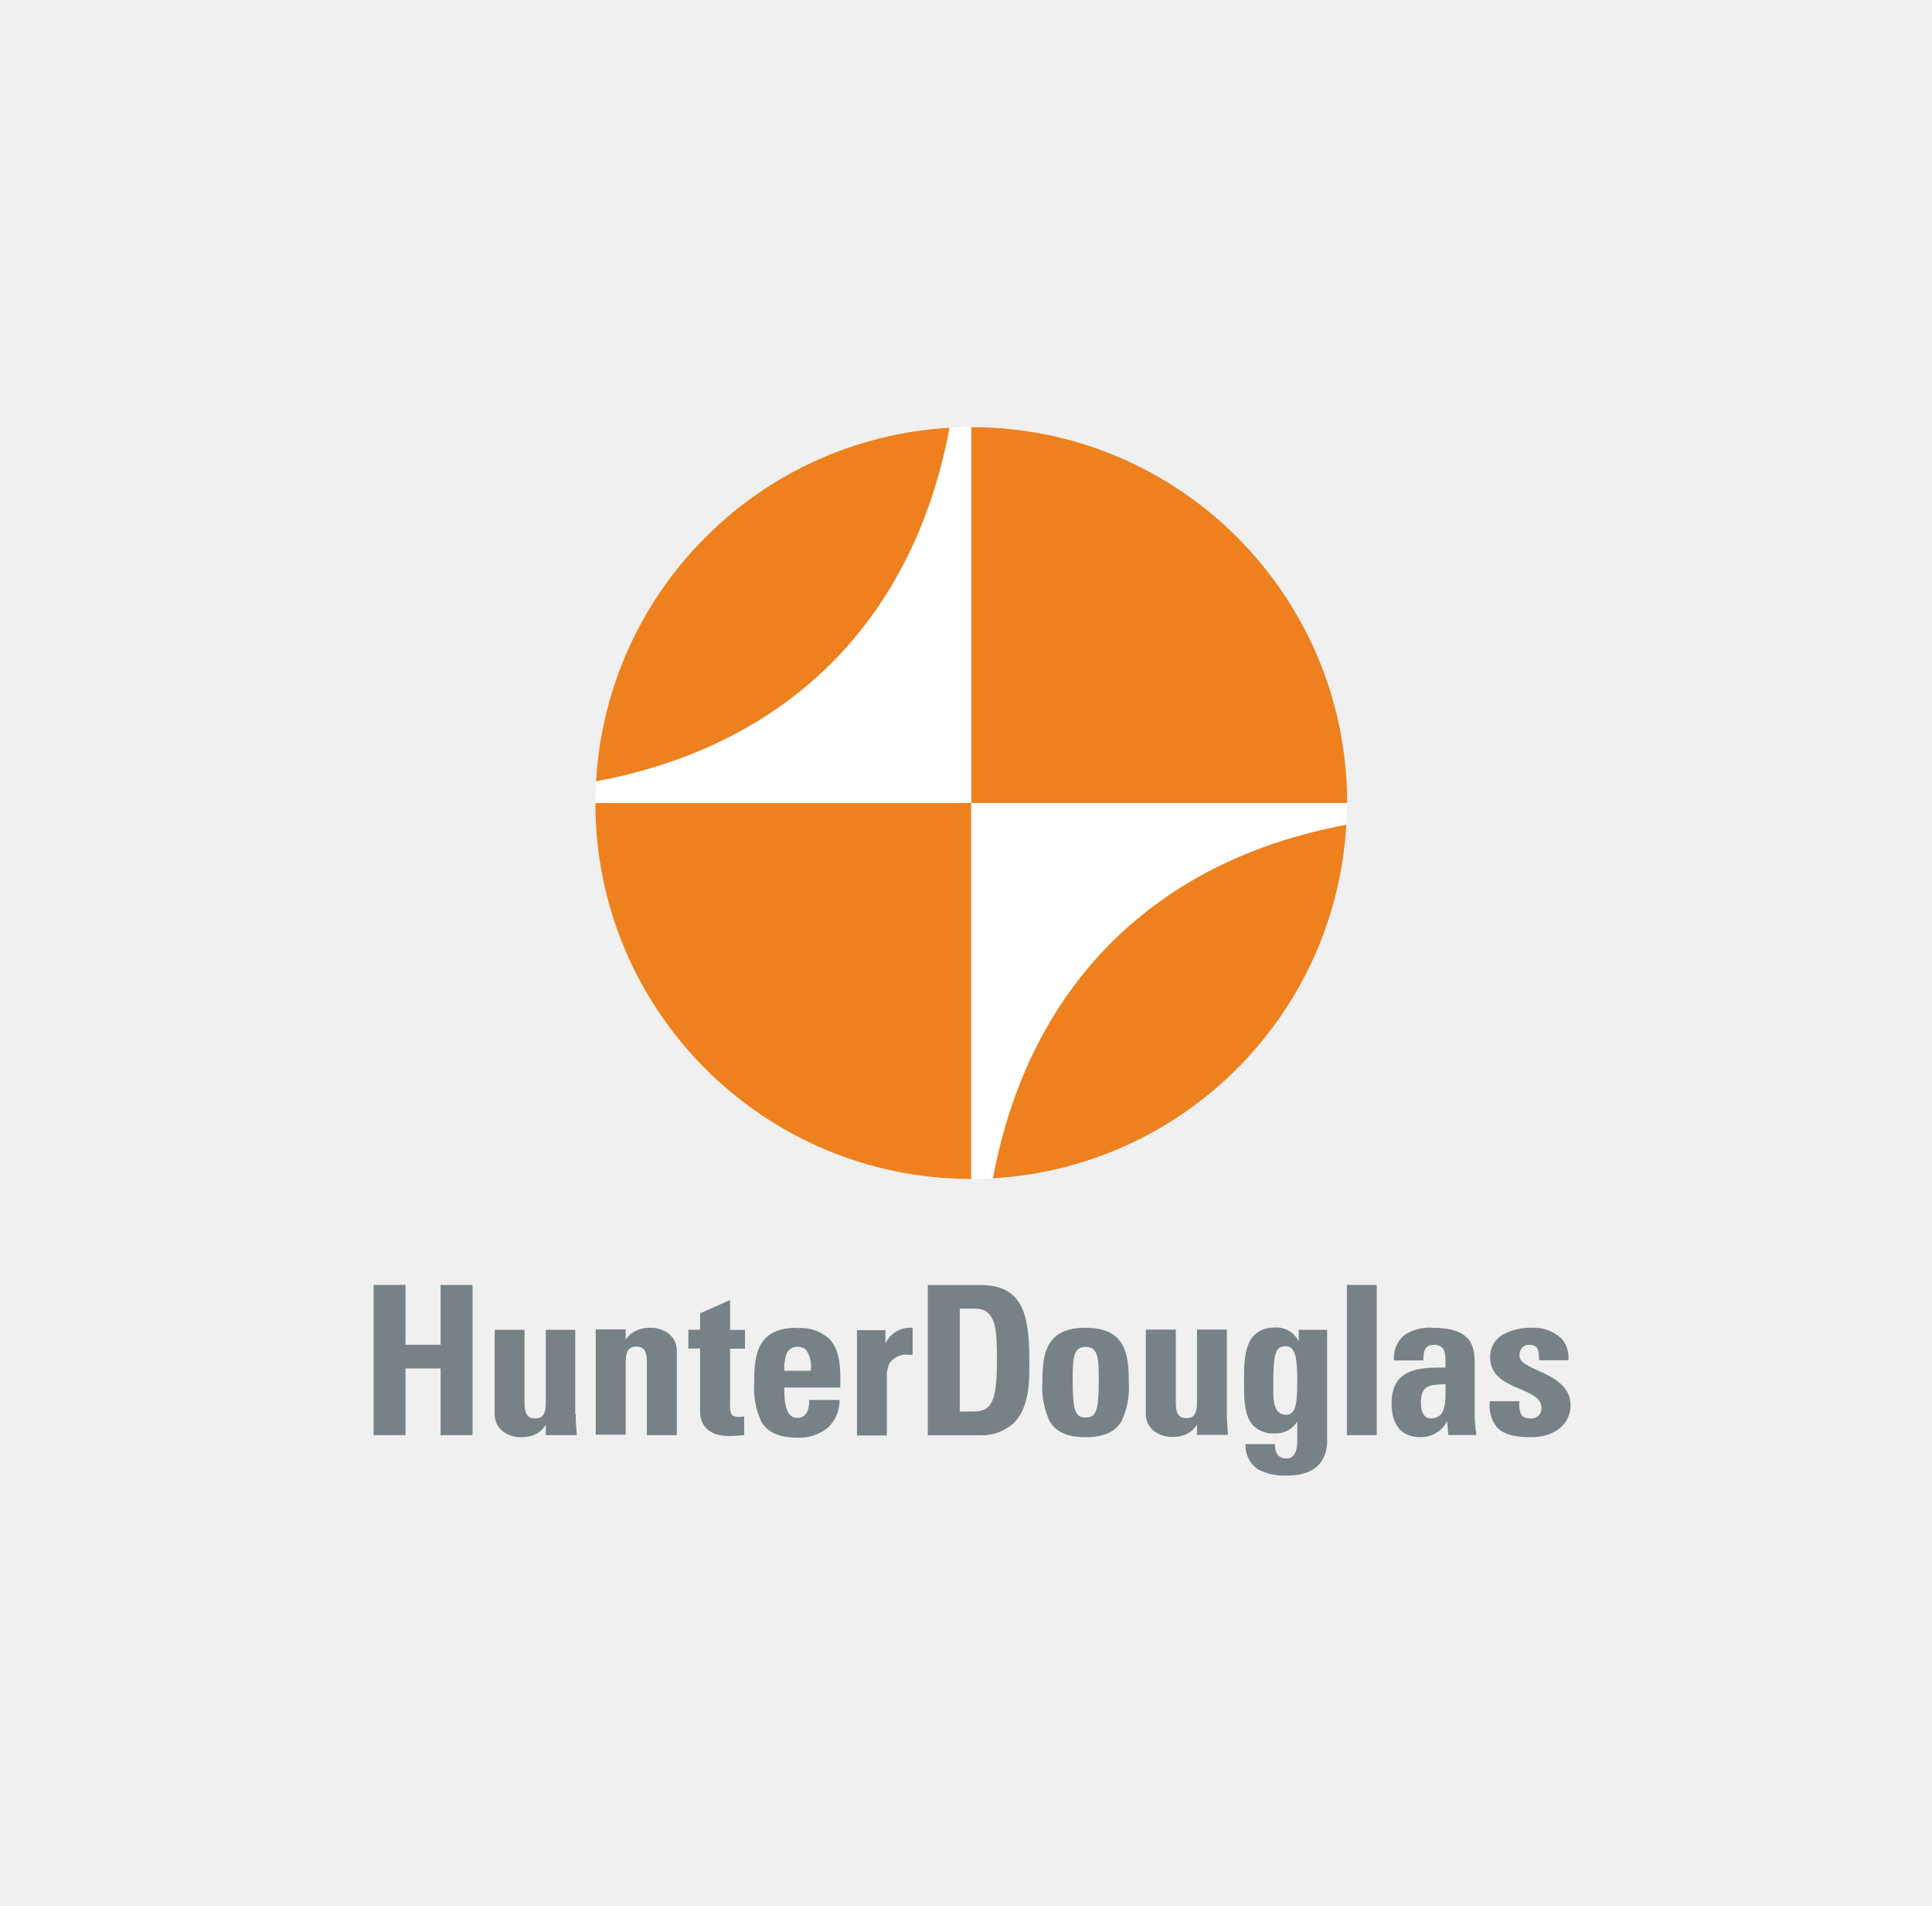
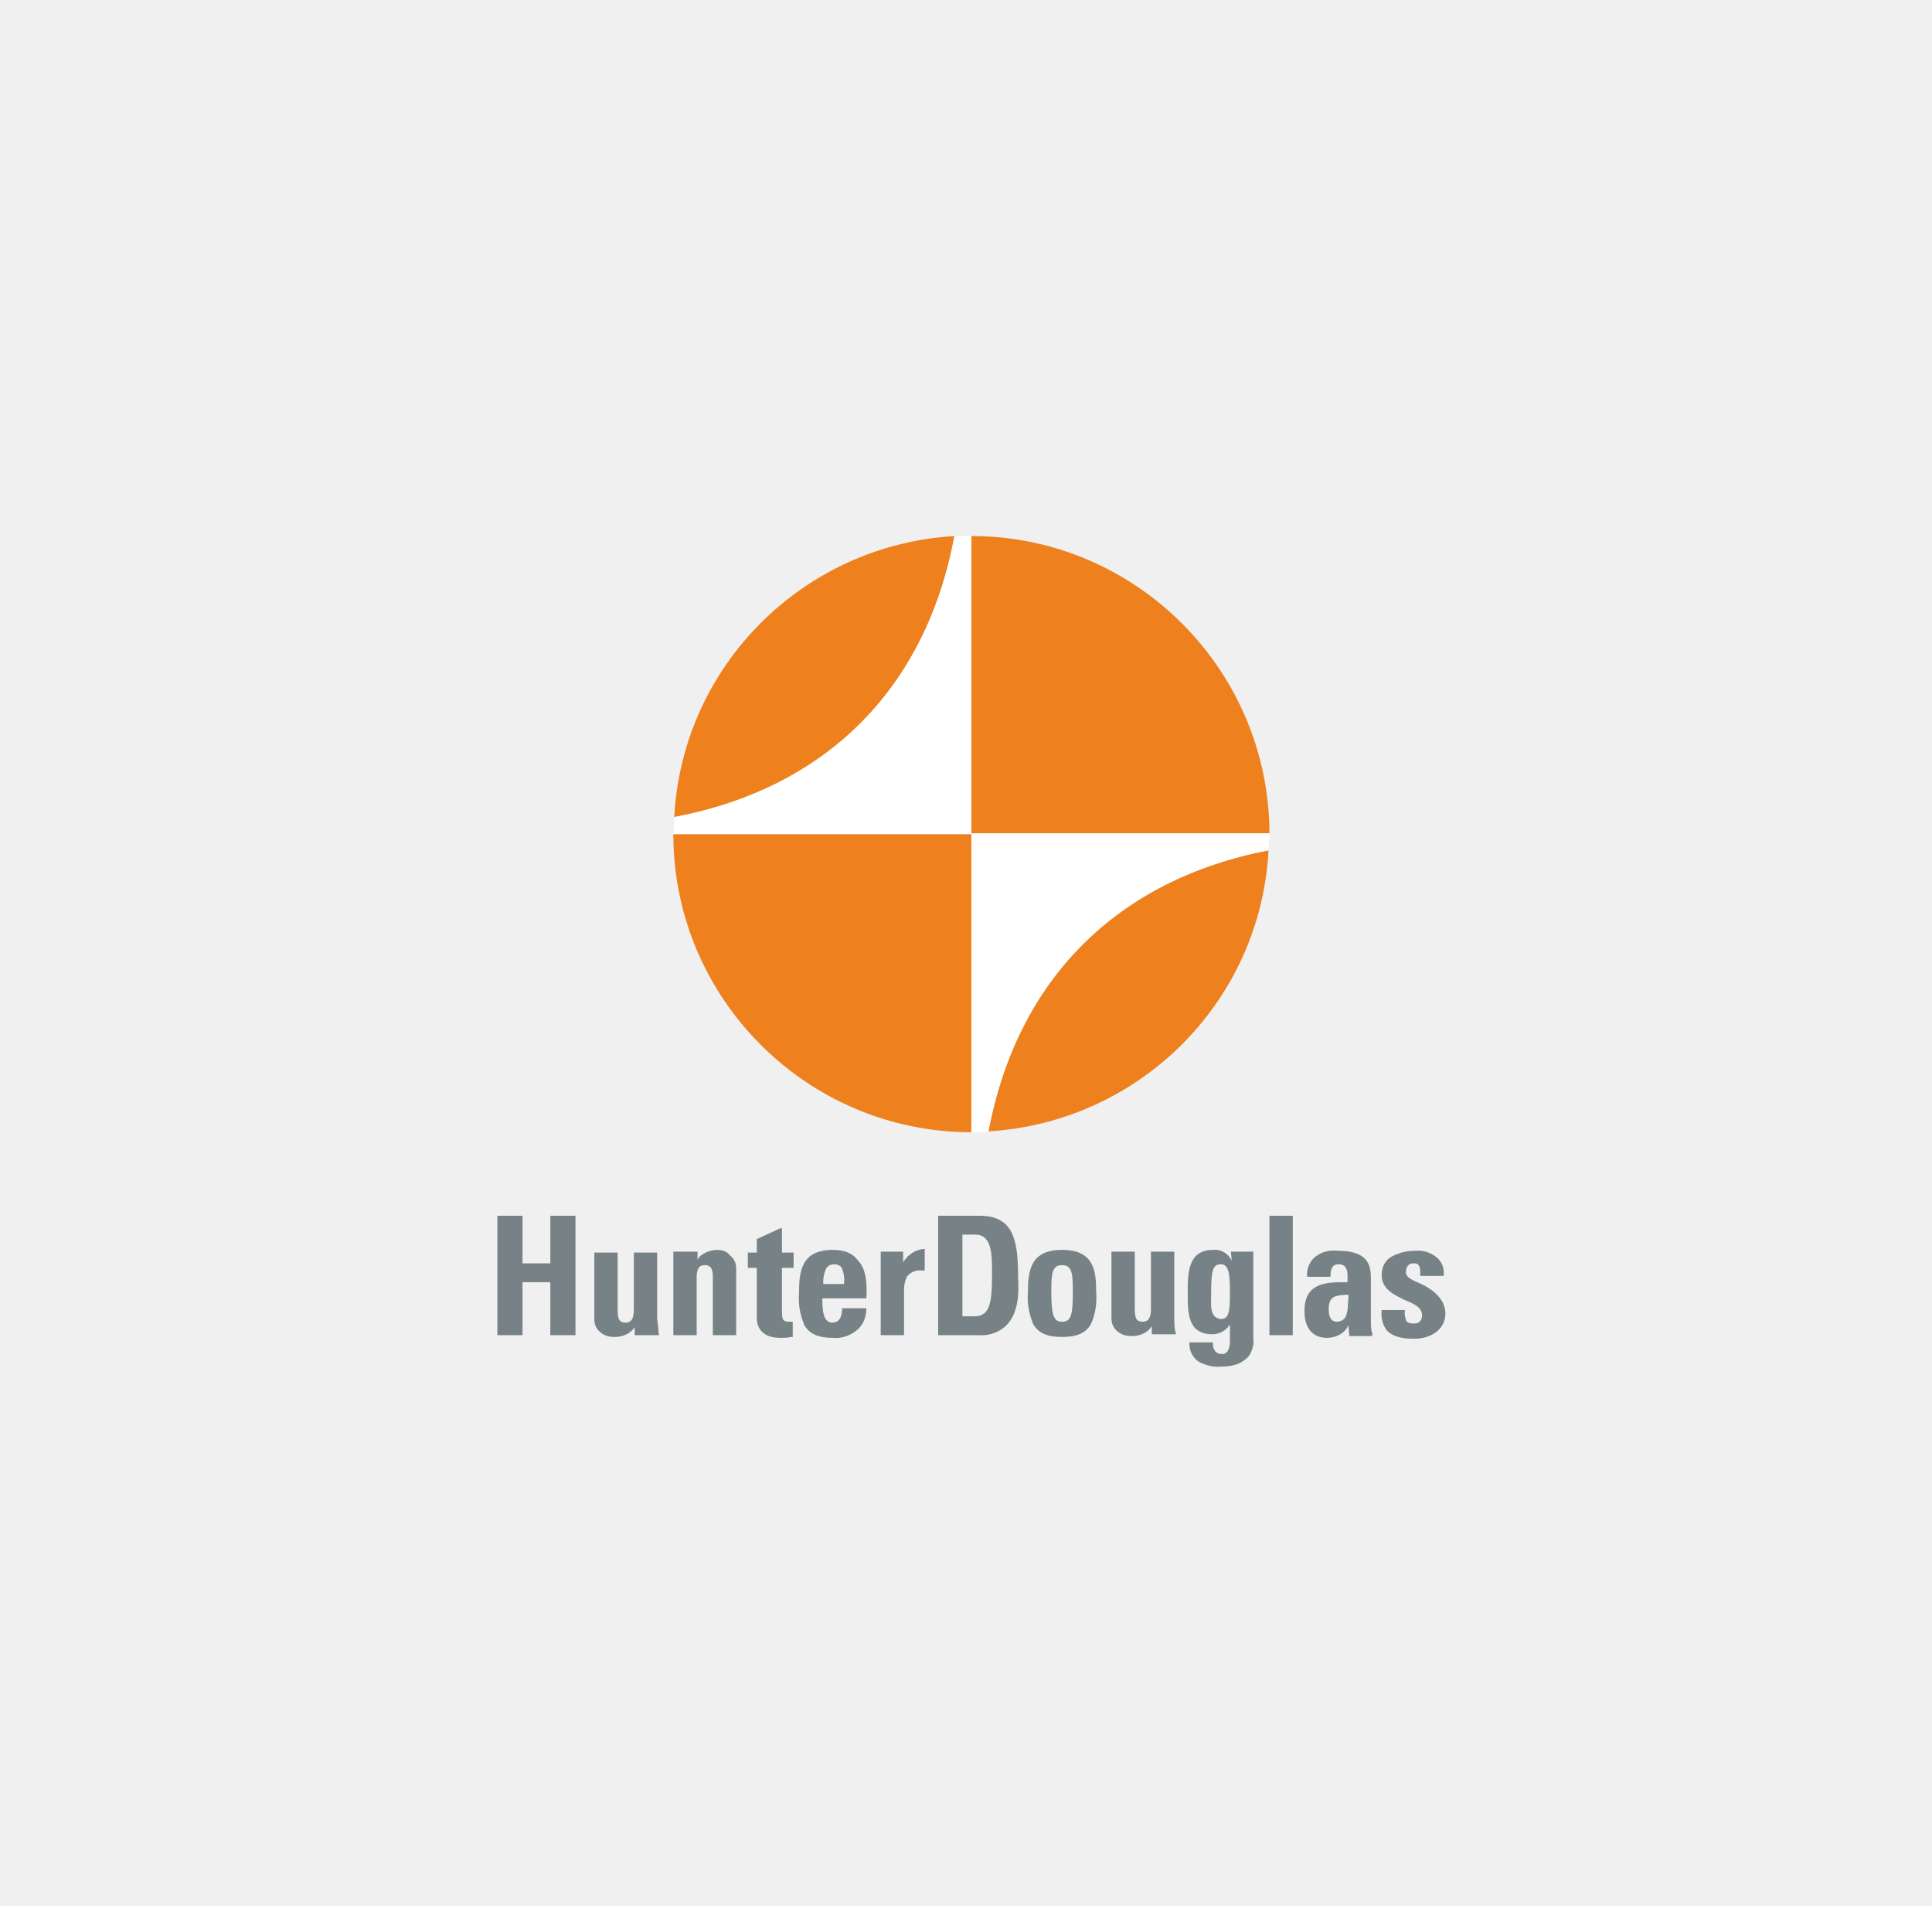
- <svg xmlns="http://www.w3.org/2000/svg" id="Layer_1" data-name="Layer 1" viewBox="0 0 215.25 212.24">
-   <defs>
-     <style>.cls-1{fill:#ee811e;}.cls-2{fill:#fff;}.cls-3{fill:#778286;}</style>
-   </defs>
-   <path class="cls-1" d="M150.09,89.45a41.87,41.87,0,0,0-41.88-41.87V89.45H66.33a41.88,41.88,0,0,0,41.88,41.88V89.45Z" />
-   <path class="cls-1" d="M110.62,131.26A41.88,41.88,0,0,0,150,91.86c-21.43,4-35.43,18-39.4,39.4" />
-   <path class="cls-1" d="M105.8,47.65a41.87,41.87,0,0,0-39.39,39.4c21.42-4,35.42-18,39.39-39.4" />
-   <path class="cls-2" d="M108.21,47.57c-.81,0-1.61,0-2.41.08-4,21.43-18,35.42-39.39,39.4,0,.79-.08,1.59-.08,2.4h41.88Z" />
-   <path class="cls-2" d="M108.21,89.45v41.88c.81,0,1.61,0,2.41-.07,4-21.43,18-35.42,39.39-39.4.05-.8.08-1.6.08-2.41Z" />
-   <path class="cls-3" d="M49.09,149.8H45.18v-6.66H41.62v16.73h3.56v-7.43h3.91v7.43h3.56V143.14H49.09Zm15,7.72v-9.38H60.81v8.11c0,1.06-.2,1.76-1.18,1.76-.71,0-1.19-.3-1.19-1.76v-8.11H55.11v9.38a2.38,2.38,0,0,0,.89,1.91,3.3,3.3,0,0,0,2.06.67,3.55,3.55,0,0,0,1.61-.33,2.74,2.74,0,0,0,1.14-1.05v1.15h3.45v-.05c-.08-.85-.12-1.6-.12-2.3m8.32-9.61a3.55,3.55,0,0,0-1.61.33,2.72,2.72,0,0,0-1.14,1v-1.15H66.37v11.73h3.34V151.8c0-1.08.2-1.8,1.18-1.8s1.18.72,1.18,1.8v8.07h3.34v-9.38a2.39,2.39,0,0,0-.89-1.91,3.3,3.3,0,0,0-2.06-.67m8.88-3.09L78,146.3h0v1.83H76.69v2.09H78v7.13c0,.44.15,2.62,3.22,2.62a12.44,12.44,0,0,0,1.47-.09l.22,0h0v-2.09H82.9a2,2,0,0,1-.56.05c-.47,0-.74-.11-.87-.36a2.25,2.25,0,0,1-.13-1v-6.24H83v-2.09H81.34Zm7.48,3.09c-4.42,0-4.79,2.94-4.79,6a9,9,0,0,0,.8,4.48c.73,1.2,2,1.76,4,1.76A5,5,0,0,0,92.28,159a4.17,4.17,0,0,0,1.26-3.05v0H90.16v0c0,1.35-.45,2-1.34,2-1.42,0-1.44-2.17-1.44-3.38h6.23v0c.07-2.1,0-4.21-1.23-5.44a4.73,4.73,0,0,0-3.56-1.18m1.46,4.75h-2.9a5.41,5.41,0,0,1,.19-1.71,1.22,1.22,0,0,1,1.25-.95,1.27,1.27,0,0,1,1,.34,3.32,3.32,0,0,1,.51,2.27v0Zm8.37-3.06v-1.46H95.48v11.73h3.33v-6.38a3.32,3.32,0,0,1,.32-1.71,2.28,2.28,0,0,1,2.13-.9l.42,0h0v-3h0a3,3,0,0,0-3,1.69m16,1.81c0-5.24-.89-8.27-5.46-8.27h-5.85v16.73h5.71a5.29,5.29,0,0,0,3.9-1.39c1.74-1.76,1.72-4.8,1.7-6.62v-.45m-6.11,5.82h-1.64V145.78h1.76c2.38,0,2.38,2.65,2.38,5.72,0,4-.35,5.73-2.5,5.73m12.36-9.32c-4.42,0-4.79,2.94-4.79,5.94a9,9,0,0,0,.81,4.49c.72,1.2,2,1.76,4,1.76s3.26-.56,4-1.76a9,9,0,0,0,.81-4.49c0-3-.37-5.94-4.8-5.94m0,10c-1.18,0-1.45-.8-1.45-4.27,0-2.51.13-3.6,1.45-3.6s1.46,1.09,1.46,3.6c0,3.47-.27,4.27-1.46,4.27m15.73-.42v-9.38h-3.33v8.11c0,1.06-.2,1.76-1.18,1.76-.71,0-1.18-.3-1.18-1.76v-8.11h-3.34v9.38a2.38,2.38,0,0,0,.89,1.91,3.3,3.3,0,0,0,2.06.67,3.55,3.55,0,0,0,1.61-.33,2.74,2.74,0,0,0,1.14-1.05v1.15h3.45v-.05c-.08-.85-.12-1.6-.12-2.3m8-8.06a2.71,2.71,0,0,0-2.61-1.55c-3.48,0-3.48,3.38-3.48,5.85v.33c0,1.74,0,3.7,1.07,4.79a3.22,3.22,0,0,0,2.38.83,2.76,2.76,0,0,0,2.48-1.33v2.22c0,1.22-.42,1.9-1.16,1.9a1.24,1.24,0,0,1-1.06-.45,1.94,1.94,0,0,1-.26-1.15v0h-3.27v0a3.14,3.14,0,0,0,1.42,2.83,6.14,6.14,0,0,0,3.19.67c1.9,0,3.21-.57,3.91-1.69a4.29,4.29,0,0,0,.56-2.32V148.14H144.7v1.32Zm-1.46,8.16a1.11,1.11,0,0,1-.82-.32c-.57-.58-.56-1.83-.55-2.66v-.28c0-3.63.24-4.36,1.39-4.36s1.28,1.5,1.28,4-.19,3.65-1.3,3.65m21.19,1.81a17.74,17.74,0,0,1-.12-1.77v-5.81c0-1.91-.36-3.94-4.7-3.94a5,5,0,0,0-3.07.77,3.22,3.22,0,0,0-1.21,2.87v0h3.26v0c0-.92.09-1.74,1.18-1.74s1.28.76,1.28,1.67v.86h-.6c-2.61,0-5.4.31-5.4,4,0,3.26,2,3.75,3.13,3.75a3.28,3.28,0,0,0,3.06-1.76l.13,1.53h3.11v-.05c0-.13,0-.26,0-.39m-4-1.8a1.37,1.37,0,0,1-1,.38c-.49,0-1.16-.19-1.16-1.8,0-1.88,1-1.91,2.4-2h.34v.43c0,1,.06,2.31-.57,3m10.91-4.95c-1.13-.5-2.1-.93-2.1-1.66s.38-1.21,1.07-1.21a1,1,0,0,1,.8.25c.22.19.31.64.31,1.47v0h3.26v0a3.09,3.09,0,0,0-.77-2.43,4.43,4.43,0,0,0-3.31-1.19,6.4,6.4,0,0,0-3.1.7,2.84,2.84,0,0,0-1.53,2.62c0,2.07,1.76,2.83,3.32,3.5,1.29.56,2.4,1,2.4,2.12a1.1,1.1,0,0,1-1.16,1.16c-.61,0-1-.16-1.14-.53a3.11,3.11,0,0,1-.16-1.39v0H166v0a3.74,3.74,0,0,0,.79,2.92c.71.75,1.88,1.09,3.79,1.09,2.64,0,4.4-1.45,4.4-3.59s-2-3.11-3.62-3.83m-21.3,7.19h3.33V143.14h-3.33Z" />
+ <svg xmlns="http://www.w3.org/2000/svg" version="1.1" id="Layer_1" x="0px" y="0px" viewBox="0 0 215.2 212.2" style="enable-background:new 0 0 215.2 212.2;" xml:space="preserve">
+   <style type="text/css">
+ 	.st0{fill:#EE811E;}
+ 	.st1{fill:#FFFFFF;}
+ 	.st2{fill:#778286;}
+ </style>
+   <path class="st0" d="M141.4,92.9c0-18.3-14.9-33.2-33.2-33.2c0,0,0,0,0,0v33.2H75c0,18.3,14.9,33.2,33.2,33.2c0,0,0,0,0,0V92.9  H141.4z" />
+   <path class="st0" d="M110.1,126c16.8-1,30.3-14.4,31.2-31.3C124.4,98,113.3,109.1,110.1,126" />
+   <path class="st0" d="M106.3,59.7C89.5,60.7,76,74.1,75.1,91C92.1,87.8,103.2,76.7,106.3,59.7" />
+   <path class="st1" d="M108.2,59.7c-0.6,0-1.3,0-1.9,0.1C103.1,76.7,92,87.8,75.1,91c0,0.6-0.1,1.3-0.1,1.9h33.2L108.2,59.7z" />
+   <path class="st1" d="M108.2,92.9v33.2c0.6,0,1.3,0,1.9-0.1c3.2-17,14.3-28.1,31.2-31.3c0-0.6,0.1-1.3,0.1-1.9H108.2z" />
+   <path class="st2" d="M61.3,140.7h-3.1v-5.3h-2.8v13.3h2.8v-5.9h3.1v5.9h2.8v-13.3h-2.8V140.7z M73.2,146.9v-7.4h-2.6v6.4  c0,0.8-0.2,1.4-0.9,1.4c-0.6,0-0.9-0.2-0.9-1.4v-6.4h-2.6v7.4c0,0.6,0.2,1.1,0.7,1.5c0.5,0.4,1,0.5,1.6,0.5c0.4,0,0.9-0.1,1.3-0.3  c0.4-0.2,0.7-0.5,0.9-0.8v0.9h2.7v0C73.3,148,73.3,147.4,73.2,146.9 M79.9,139.2c-0.4,0-0.9,0.1-1.3,0.3c-0.4,0.2-0.7,0.4-0.9,0.8  v-0.9H75v9.3h2.6v-6.4c0-0.9,0.2-1.4,0.9-1.4c0.8,0,0.9,0.6,0.9,1.4v6.4h2.6v-7.4c0-0.6-0.2-1.1-0.7-1.5  C81,139.4,80.5,139.2,79.9,139.2 M86.9,136.8l-2.6,1.2l0,0v1.5h-1v1.7h1v5.7c0,0.3,0.1,2.1,2.6,2.1c0.4,0,0.8,0,1.2-0.1h0.2l0,0  v-1.7h0c-0.1,0-0.3,0-0.4,0c-0.4,0-0.6-0.1-0.7-0.3c-0.1-0.3-0.1-0.5-0.1-0.8v-4.9h1.3v-1.7h-1.3V136.8z M92.8,139.2  c-3.5,0-3.8,2.3-3.8,4.8c-0.1,1.2,0.1,2.4,0.6,3.6c0.6,1,1.6,1.4,3.2,1.4c1,0.1,2-0.3,2.7-0.9c0.7-0.6,1-1.5,1-2.4l0,0h-2.7l0,0  c0,1.1-0.4,1.6-1.1,1.6c-1.1,0-1.1-1.7-1.1-2.7h4.9l0,0c0.1-1.7,0-3.3-1-4.3C94.9,139.5,93.9,139.2,92.8,139.2 M94,143h-2.3  c0-0.5,0-0.9,0.2-1.4c0.1-0.5,0.5-0.8,1-0.8c0.3,0,0.6,0.1,0.8,0.3C94,141.7,94.1,142.4,94,143L94,143L94,143z M100.6,140.6v-1.2  h-2.5v9.3h2.6v-5.1c0-0.5,0.1-0.9,0.3-1.4c0.4-0.5,1-0.8,1.7-0.7h0.3l0,0v-2.4l0,0C102.1,139.1,101.1,139.7,100.6,140.6 M113.4,142  c0-4.2-0.7-6.6-4.3-6.6h-4.6v13.3h4.5c1.1,0.1,2.3-0.3,3.1-1.1c1.4-1.4,1.4-3.8,1.3-5.3V142 M108.5,146.6h-1.3v-9.1h1.4  c1.9,0,1.9,2.1,1.9,4.5C110.5,145.3,110.2,146.6,108.5,146.6 M118.3,139.2c-3.5,0-3.8,2.3-3.8,4.7c-0.1,1.2,0.1,2.4,0.6,3.6  c0.6,1,1.6,1.4,3.2,1.4s2.6-0.4,3.2-1.4c0.5-1.1,0.7-2.3,0.6-3.6C122.1,141.6,121.9,139.2,118.3,139.2 M118.3,147.2  c-0.9,0-1.2-0.6-1.2-3.4c0-2,0.1-2.9,1.2-2.9s1.2,0.9,1.2,2.9C119.5,146.5,119.3,147.2,118.3,147.2 M130.8,146.8v-7.4h-2.6v6.4  c0,0.8-0.2,1.4-0.9,1.4c-0.6,0-0.9-0.2-0.9-1.4v-6.4h-2.6v7.4c0,0.6,0.2,1.1,0.7,1.5c0.5,0.4,1,0.5,1.6,0.5c0.4,0,0.9-0.1,1.3-0.3  c0.4-0.2,0.7-0.5,0.9-0.8v0.9h2.7v0C130.8,148,130.8,147.4,130.8,146.8 M137.2,140.4c-0.4-0.8-1.2-1.3-2.1-1.2  c-2.8,0-2.8,2.7-2.8,4.6v0.3c0,1.4,0,2.9,0.8,3.8c0.5,0.5,1.2,0.7,1.9,0.7c0.8,0,1.6-0.4,2-1.1v1.8c0,1-0.3,1.5-0.9,1.5  c-0.3,0-0.6-0.1-0.8-0.4c-0.2-0.3-0.2-0.6-0.2-0.9l0,0h-2.6l0,0c-0.1,0.9,0.4,1.8,1.1,2.2c0.8,0.4,1.7,0.6,2.5,0.5  c1.5,0,2.5-0.5,3.1-1.3c0.3-0.6,0.5-1.2,0.4-1.8v-9.7h-2.5L137.2,140.4L137.2,140.4z M136,146.9c-0.2,0-0.5-0.1-0.7-0.3  c-0.5-0.5-0.4-1.5-0.4-2.1v-0.2c0-2.9,0.2-3.5,1.1-3.5c0.9,0,1,1.2,1,3.2S136.9,146.9,136,146.9 M152.8,148.4  c-0.1-0.5-0.1-0.9-0.1-1.4v-4.6c0-1.5-0.3-3.1-3.7-3.1c-0.9-0.1-1.7,0.1-2.4,0.6c-0.7,0.5-1.1,1.4-1,2.3l0,0h2.6l0,0  c0-0.7,0.1-1.4,0.9-1.4s1,0.6,1,1.3v0.7h-0.5c-2.1,0-4.3,0.2-4.3,3.2c0,2.6,1.6,3,2.5,3c1,0,2-0.5,2.4-1.4l0.1,1.2h2.5v0  C152.9,148.6,152.9,148.5,152.8,148.4 M149.7,146.9c-0.2,0.2-0.5,0.3-0.8,0.3c-0.4,0-0.9-0.2-0.9-1.4c0-1.5,0.8-1.5,1.9-1.6h0.3v0.3  C150.1,145.4,150.2,146.4,149.7,146.9 M158.3,143c-0.9-0.4-1.7-0.7-1.7-1.3c0-0.6,0.3-1,0.8-1c0.2,0,0.5,0,0.6,0.2  c0.2,0.2,0.2,0.5,0.2,1.2l0,0h2.6l0,0c0.1-0.7-0.1-1.4-0.6-1.9c-0.7-0.7-1.7-1-2.6-0.9c-0.9,0-1.7,0.2-2.5,0.6  c-0.8,0.4-1.2,1.2-1.2,2.1c0,1.6,1.4,2.2,2.6,2.8c1,0.4,1.9,0.8,1.9,1.7c0,0.5-0.3,0.9-0.8,0.9c0,0-0.1,0-0.1,0  c-0.5,0-0.8-0.1-0.9-0.4c-0.1-0.4-0.2-0.7-0.1-1.1l0,0h-2.6l0,0c-0.1,0.8,0.1,1.7,0.6,2.3c0.6,0.6,1.5,0.9,3,0.9  c2.1,0,3.5-1.2,3.5-2.8S159.6,143.6,158.3,143 M141.4,148.7h2.6v-13.3h-2.6V148.7z" />
</svg>
